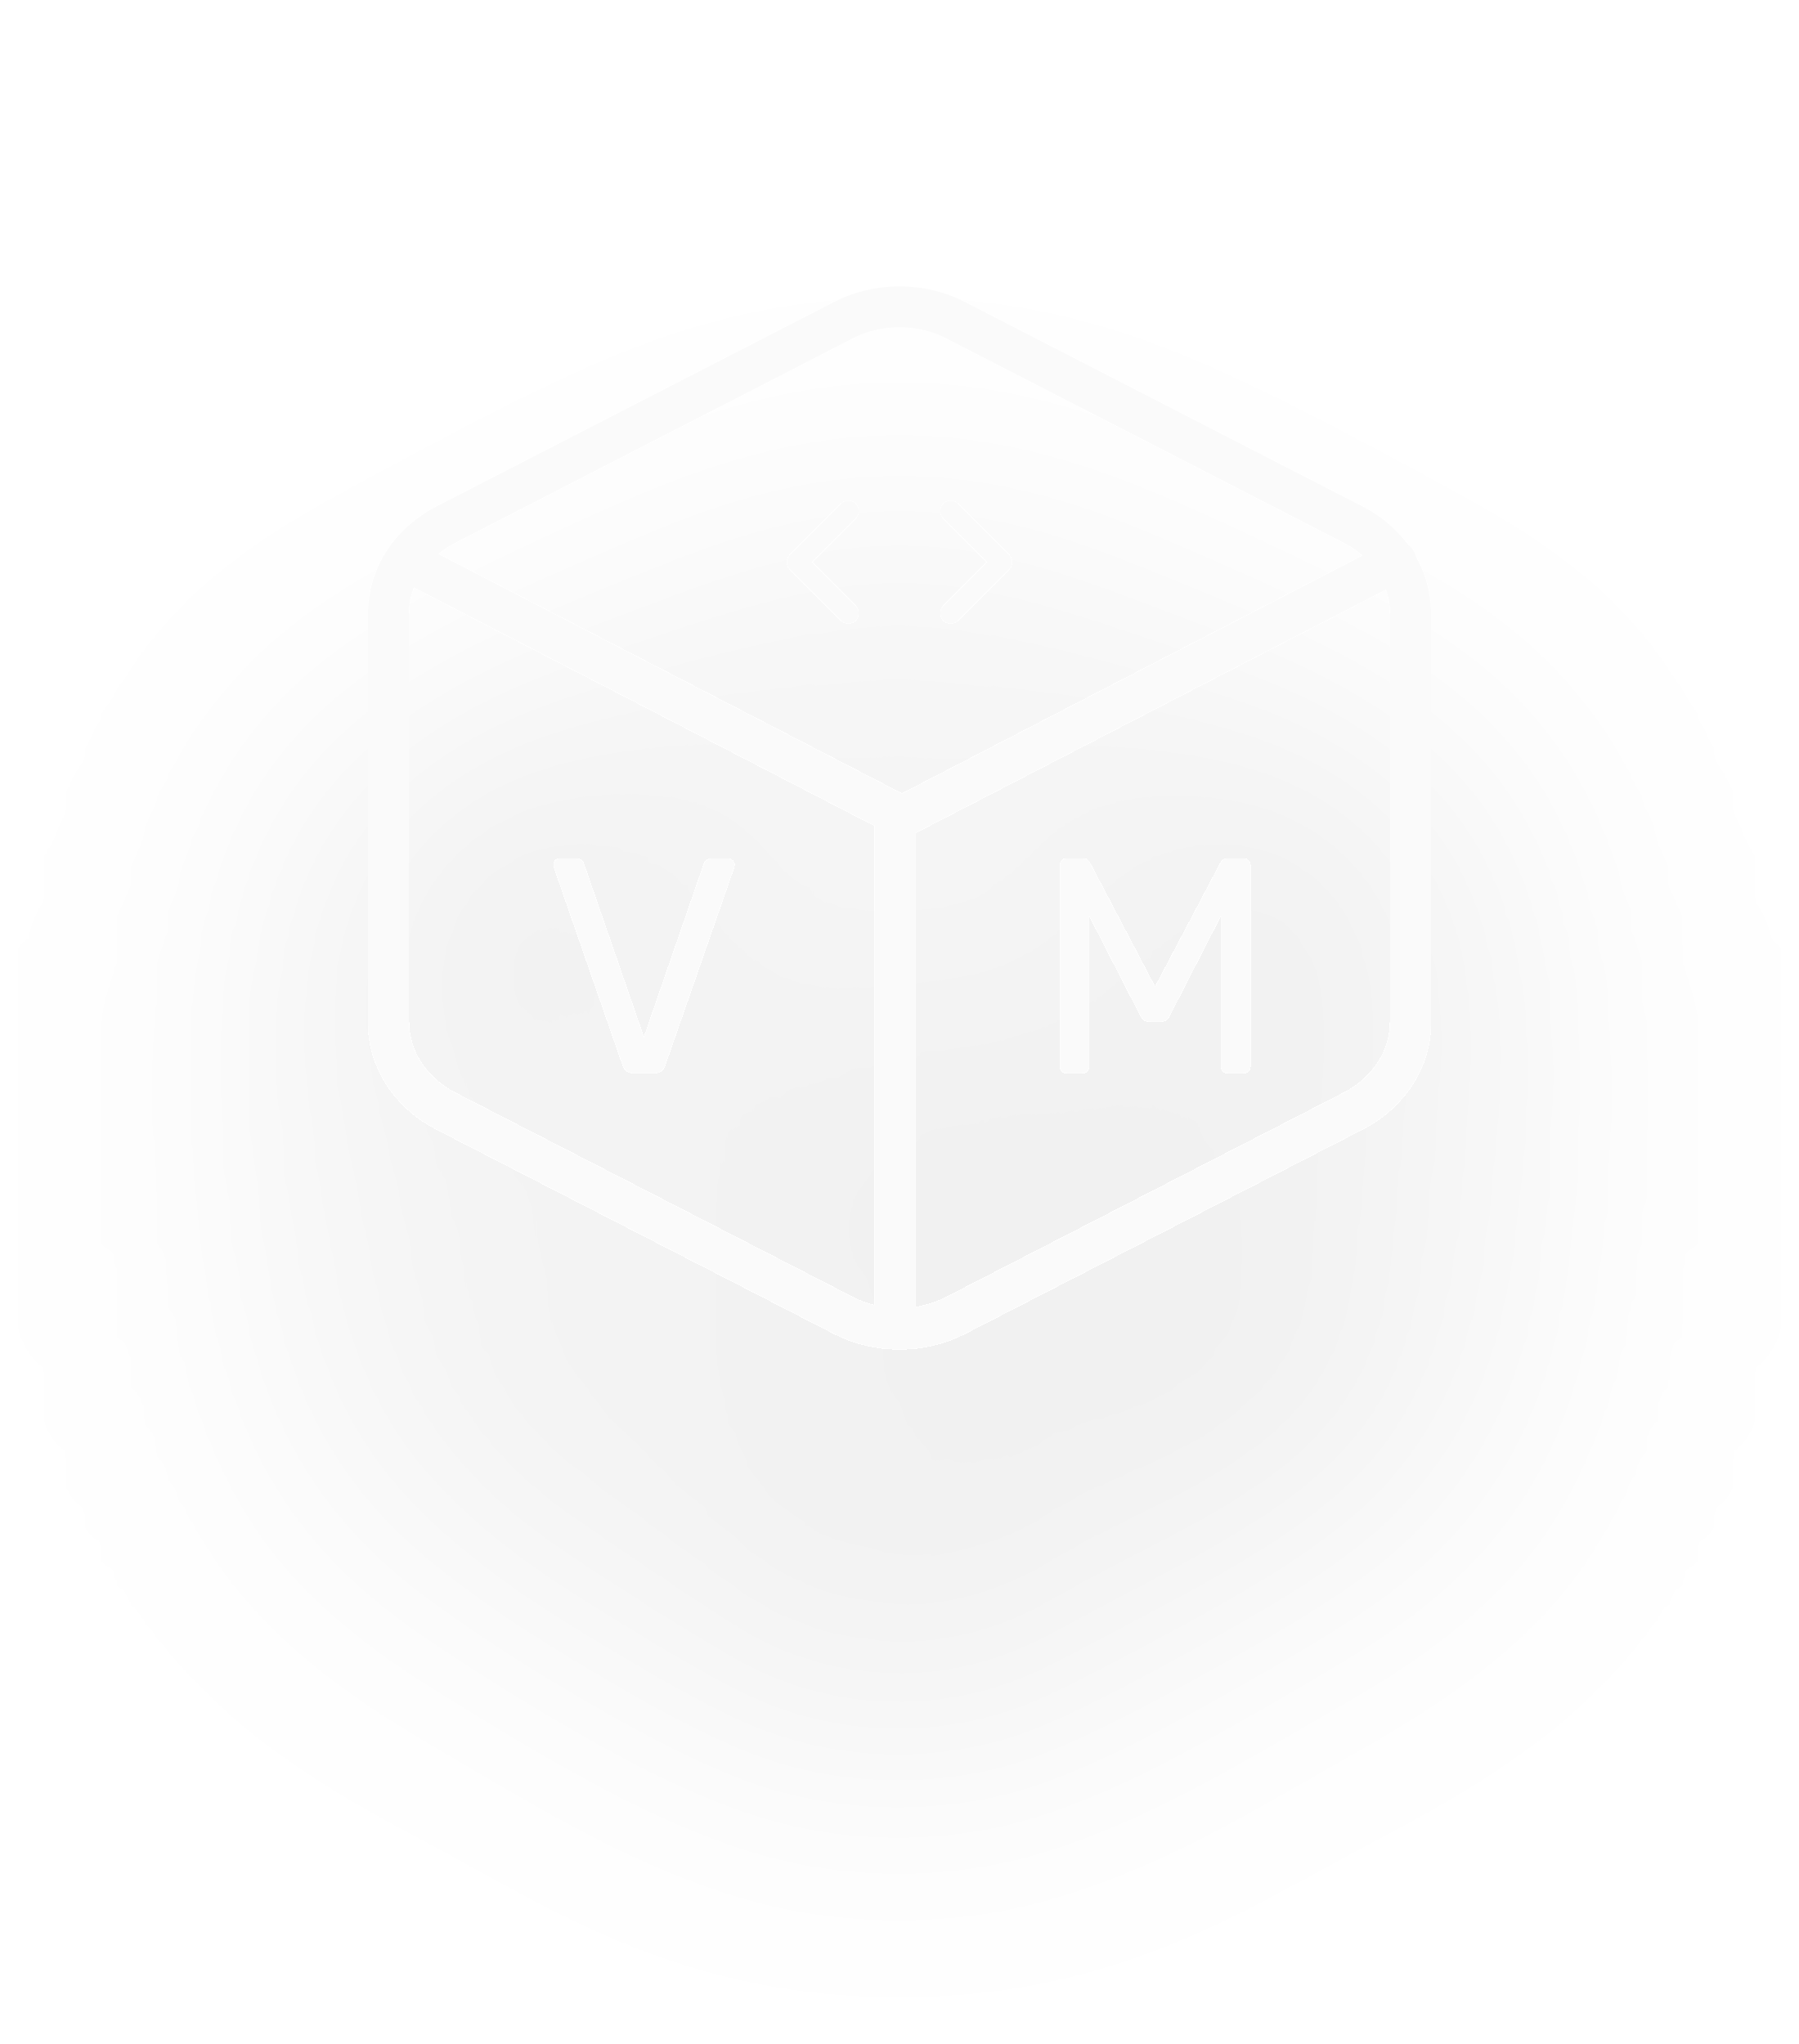
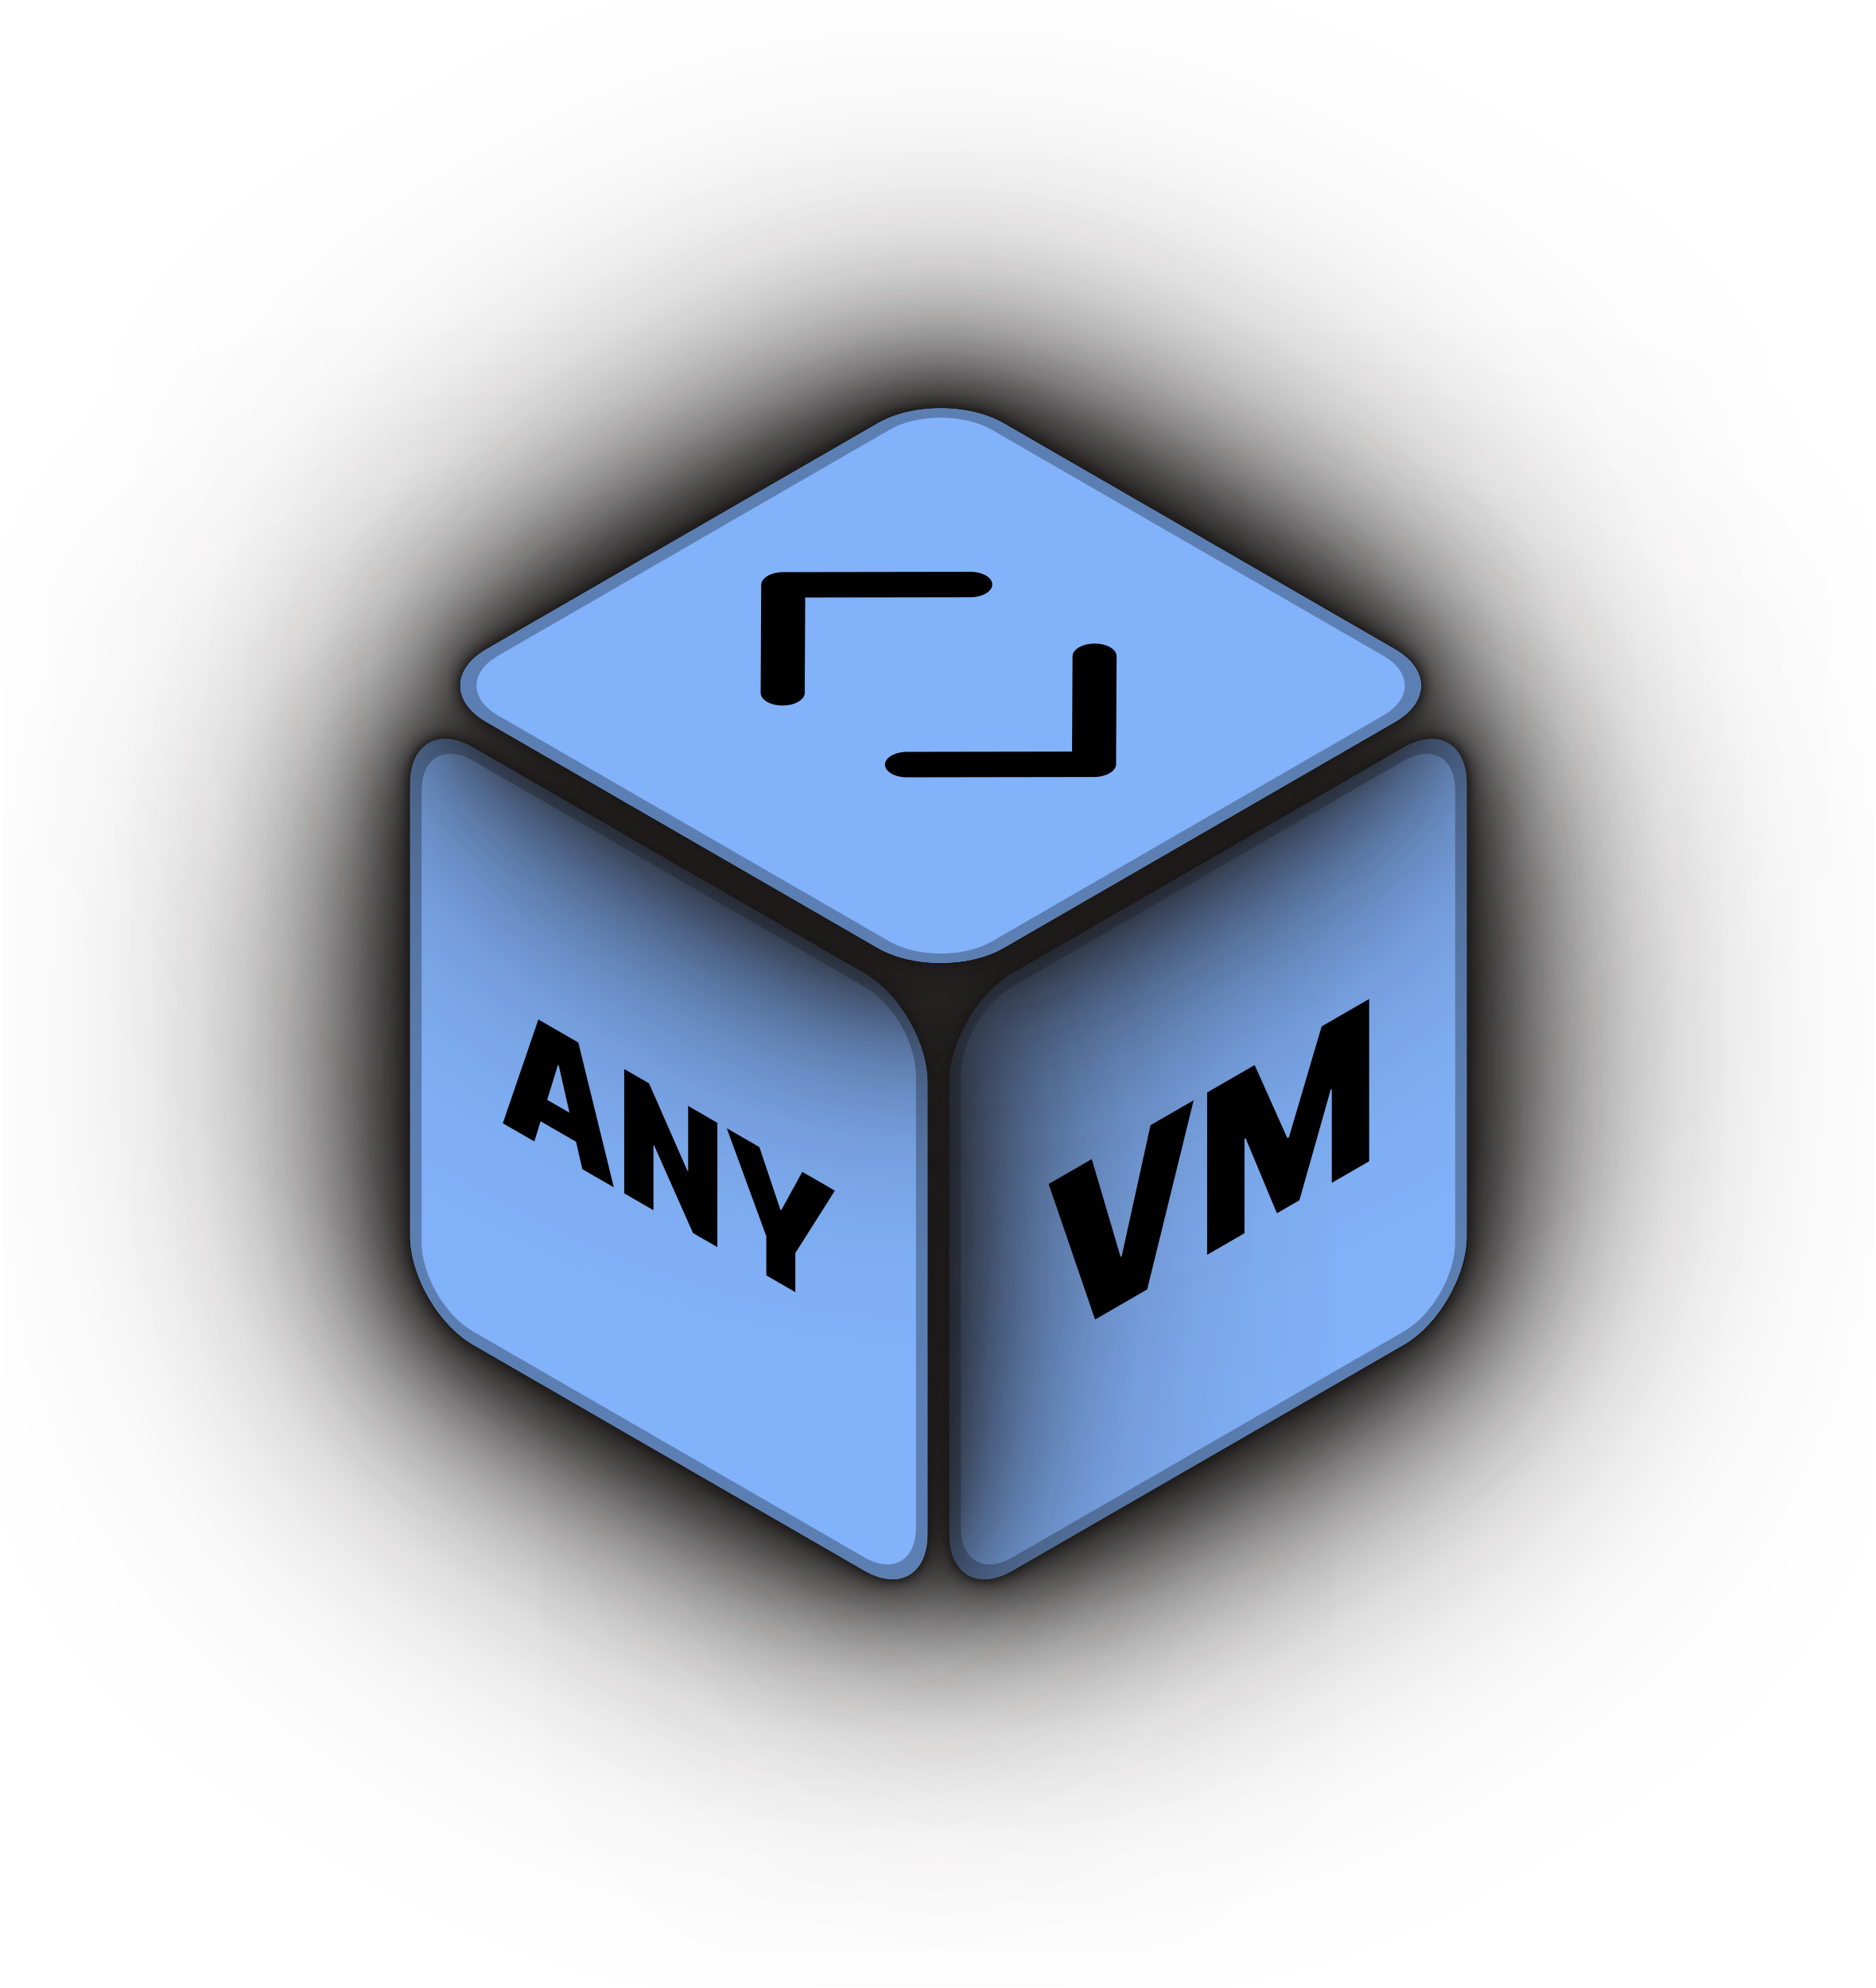
- <svg xmlns="http://www.w3.org/2000/svg" width="22" height="25" viewBox="0 0 22 25" fill="none">
-   <g filter="url(#filter0_d_9_3)">
-     <path d="M17.25 7.502C17.25 7.283 17.186 7.067 17.064 6.878C16.942 6.688 16.767 6.53 16.556 6.421L11.694 3.92C11.483 3.81 11.244 3.753 11 3.753C10.756 3.753 10.517 3.81 10.306 3.92L5.444 6.421C5.234 6.53 5.058 6.688 4.936 6.878C4.815 7.067 4.75 7.283 4.75 7.502V12.503C4.75 12.722 4.815 12.938 4.936 13.127C5.058 13.317 5.234 13.475 5.444 13.585L10.306 16.085C10.517 16.195 10.756 16.253 11 16.253C11.244 16.253 11.483 16.195 11.694 16.085L16.556 13.585C16.767 13.475 16.942 13.317 17.064 13.127C17.186 12.938 17.25 12.722 17.25 12.503V7.502Z" stroke="#FAFAFA" stroke-width="0.5" stroke-linecap="round" stroke-linejoin="round" />
-     <path d="M4.988 6.865L11.03 9.99L17.072 6.865" stroke="#FAFAFA" stroke-width="0.5" stroke-linecap="round" stroke-linejoin="round" />
-     <path d="M10.949 16.228V9.977" stroke="#FAFAFA" stroke-width="0.5" stroke-linecap="round" stroke-linejoin="round" />
-     <path d="M11.625 7.5L12.25 6.875L11.625 6.25" stroke="#FAFAFA" stroke-width="0.25" stroke-linecap="round" stroke-linejoin="round" />
-     <path d="M10.375 6.25L9.75 6.875L10.375 7.5" stroke="#FAFAFA" stroke-width="0.25" stroke-linecap="round" stroke-linejoin="round" />
-     <path d="M7.754 13.125C7.717 13.125 7.687 13.116 7.664 13.099C7.644 13.081 7.628 13.057 7.616 13.027L6.779 10.616C6.774 10.601 6.772 10.588 6.772 10.575C6.772 10.555 6.779 10.537 6.794 10.523C6.809 10.508 6.827 10.5 6.847 10.5H7.042C7.072 10.5 7.094 10.509 7.109 10.526C7.127 10.541 7.137 10.555 7.139 10.568L7.874 12.694L8.609 10.568C8.614 10.555 8.624 10.541 8.639 10.526C8.654 10.509 8.677 10.5 8.707 10.5H8.902C8.922 10.5 8.939 10.508 8.954 10.523C8.972 10.537 8.981 10.555 8.981 10.575C8.981 10.588 8.978 10.601 8.973 10.616L8.133 13.027C8.123 13.057 8.107 13.081 8.084 13.099C8.064 13.116 8.036 13.125 7.998 13.125H7.754Z" fill="#FAFAFA" />
-     <path d="M13.049 13.125C13.024 13.125 13.003 13.117 12.985 13.102C12.97 13.085 12.963 13.064 12.963 13.039V10.59C12.963 10.562 12.97 10.541 12.985 10.526C13.003 10.509 13.024 10.5 13.049 10.5H13.236C13.266 10.5 13.289 10.508 13.304 10.523C13.319 10.537 13.328 10.55 13.33 10.56L14.125 12.075L14.924 10.56C14.929 10.55 14.938 10.537 14.95 10.523C14.965 10.508 14.988 10.5 15.018 10.5H15.201C15.229 10.5 15.25 10.509 15.265 10.526C15.283 10.541 15.291 10.562 15.291 10.59V13.039C15.291 13.064 15.283 13.085 15.265 13.102C15.25 13.117 15.229 13.125 15.201 13.125H15.018C14.993 13.125 14.971 13.117 14.954 13.102C14.939 13.085 14.931 13.064 14.931 13.039V11.194L14.305 12.416C14.295 12.441 14.28 12.461 14.26 12.476C14.24 12.489 14.215 12.495 14.185 12.495H14.069C14.036 12.495 14.01 12.489 13.99 12.476C13.973 12.461 13.958 12.441 13.945 12.416L13.319 11.194V13.039C13.319 13.064 13.31 13.085 13.293 13.102C13.278 13.117 13.258 13.125 13.233 13.125H13.049Z" fill="#FAFAFA" />
+ <svg xmlns="http://www.w3.org/2000/svg" width="567" height="601" viewBox="0 0 567 601" fill="none">
+   <g filter="url(#filter0_dddddd_1_10)">
+     <rect width="180.544" height="180.544" rx="22" transform="matrix(0.866025 -0.5 0 1 287 305.272)" fill="#82B2FA" />
+     <rect x="1.732" y="1" width="176.544" height="176.544" rx="20" transform="matrix(0.866025 -0.5 0 1 287.232 306.138)" stroke="#5C7FB3" stroke-width="4" />
  </g>
+   <g filter="url(#filter1_dddddd_1_10)">
+     <rect width="180.544" height="180.544" rx="22" transform="matrix(0.866025 0.5 0 1 124 215)" fill="#82B2FA" />
+     <rect x="1.732" y="3" width="176.544" height="176.544" rx="20" transform="matrix(0.866025 0.5 0 1 124.232 214.134)" stroke="#5C7FB3" stroke-width="4" />
+   </g>
+   <g filter="url(#filter2_dddddd_1_10)">
+     <rect width="180.544" height="180.544" rx="22" transform="matrix(0.866025 0.5 -0.866025 0.5 284.356 117)" fill="#82B2FA" />
+     <rect y="2" width="176.544" height="176.544" rx="20" transform="matrix(0.866025 0.5 -0.866025 0.5 286.088 118)" stroke="#5C7FB3" stroke-width="4" />
+   </g>
+   <path d="M330.031 350.413L338.745 379.979L339.077 379.787L347.792 340.158L360.823 332.635L346.796 389.802L331.027 398.907L317 357.936L330.031 350.413Z" fill="black" />
+   <path d="M364.916 330.272L379.274 321.982L389.151 344.073L389.649 343.785L399.526 310.29L413.885 302V351.069L402.597 357.586V329.218L402.265 329.41L392.803 362.857L385.997 366.786L376.535 344.073L376.203 344.264V372.824L364.916 379.341V330.272Z" fill="black" />
+   <path d="M161.535 345.086L152 339.581L162.743 308.202L174.821 315.175L185.563 358.959L176.028 353.454L168.909 322.112L168.655 321.965L161.535 345.086ZM159.755 329.232L177.681 339.581V347.215L159.755 336.865V329.232Z" fill="black" />
+   <path d="M216.858 339.446V377.027L209.485 372.77L197.725 346.236L197.534 346.125V365.87L188.698 360.769V323.188L196.199 327.518L207.768 353.869L208.023 354.016V334.345L216.858 339.446Z" fill="black" />
+   <path d="M219.703 341.088L229.556 346.777L235.913 365.714L236.167 365.861L242.524 354.264L252.376 359.952L240.426 378.816V390.634L231.654 385.569V373.752L219.703 341.088Z" fill="black" />
+   <path fill-rule="evenodd" clip-rule="evenodd" d="M299.963 176.702C299.952 178.826 296.961 180.553 293.281 180.559L243.412 180.641L243.27 209.433C243.259 211.558 240.268 213.285 236.588 213.291C232.909 213.297 229.935 211.58 229.945 209.455L230.106 176.817C230.117 174.692 233.108 172.965 236.787 172.959L293.319 172.866C296.999 172.86 299.973 174.577 299.963 176.702ZM330.9 194.563C334.579 194.557 337.554 196.274 337.543 198.399L337.382 231.038C337.372 233.162 334.38 234.889 330.701 234.895L274.169 234.988C270.489 234.994 267.515 233.277 267.526 231.152C267.536 229.028 270.527 227.301 274.207 227.295L324.076 227.213L324.219 198.421C324.229 196.296 327.22 194.569 330.9 194.563Z" fill="black" />
  <defs>
-     <filter id="filter0_d_9_3" x="-3" y="0" width="28" height="28" filterUnits="userSpaceOnUse" color-interpolation-filters="sRGB">
+     <filter id="filter0_dddddd_1_10" x="163.768" y="100.166" width="402.82" height="500.485" filterUnits="userSpaceOnUse" color-interpolation-filters="sRGB">
      <feFlood flood-opacity="0" result="BackgroundImageFix" />
      <feColorMatrix in="SourceAlpha" type="matrix" values="0 0 0 0 0 0 0 0 0 0 0 0 0 0 0 0 0 0 127 0" result="hardAlpha" />
-       <feOffset dy="4" />
-       <feGaussianBlur stdDeviation="2" />
-       <feComposite in2="hardAlpha" operator="out" />
-       <feColorMatrix type="matrix" values="0 0 0 0 0 0 0 0 0 0 0 0 0 0 0 0 0 0 0.25 0" />
-       <feBlend mode="normal" in2="BackgroundImageFix" result="effect1_dropShadow_9_3" />
-       <feBlend mode="normal" in="SourceGraphic" in2="effect1_dropShadow_9_3" result="shape" />
+       <feOffset />
+       <feGaussianBlur stdDeviation="1.467" />
+       <feColorMatrix type="matrix" values="0 0 0 0 0.102 0 0 0 0 0.09 0 0 0 0 0.09 0 0 0 1 0" />
+       <feBlend mode="normal" in2="BackgroundImageFix" result="effect1_dropShadow_1_10" />
+       <feColorMatrix in="SourceAlpha" type="matrix" values="0 0 0 0 0 0 0 0 0 0 0 0 0 0 0 0 0 0 127 0" result="hardAlpha" />
+       <feOffset />
+       <feGaussianBlur stdDeviation="2.934" />
+       <feColorMatrix type="matrix" values="0 0 0 0 0.102 0 0 0 0 0.09 0 0 0 0 0.09 0 0 0 1 0" />
+       <feBlend mode="normal" in2="effect1_dropShadow_1_10" result="effect2_dropShadow_1_10" />
+       <feColorMatrix in="SourceAlpha" type="matrix" values="0 0 0 0 0 0 0 0 0 0 0 0 0 0 0 0 0 0 127 0" result="hardAlpha" />
+       <feOffset />
+       <feGaussianBlur stdDeviation="10.269" />
+       <feColorMatrix type="matrix" values="0 0 0 0 0.102 0 0 0 0 0.09 0 0 0 0 0.09 0 0 0 1 0" />
+       <feBlend mode="normal" in2="effect2_dropShadow_1_10" result="effect3_dropShadow_1_10" />
+       <feColorMatrix in="SourceAlpha" type="matrix" values="0 0 0 0 0 0 0 0 0 0 0 0 0 0 0 0 0 0 127 0" result="hardAlpha" />
+       <feOffset />
+       <feGaussianBlur stdDeviation="20.539" />
+       <feColorMatrix type="matrix" values="0 0 0 0 0.102 0 0 0 0 0.09 0 0 0 0 0.09 0 0 0 1 0" />
+       <feBlend mode="normal" in2="effect3_dropShadow_1_10" result="effect4_dropShadow_1_10" />
+       <feColorMatrix in="SourceAlpha" type="matrix" values="0 0 0 0 0 0 0 0 0 0 0 0 0 0 0 0 0 0 127 0" result="hardAlpha" />
+       <feOffset />
+       <feGaussianBlur stdDeviation="35.209" />
+       <feColorMatrix type="matrix" values="0 0 0 0 0.102 0 0 0 0 0.09 0 0 0 0 0.09 0 0 0 1 0" />
+       <feBlend mode="normal" in2="effect4_dropShadow_1_10" result="effect5_dropShadow_1_10" />
+       <feColorMatrix in="SourceAlpha" type="matrix" values="0 0 0 0 0 0 0 0 0 0 0 0 0 0 0 0 0 0 127 0" result="hardAlpha" />
+       <feOffset />
+       <feGaussianBlur stdDeviation="61.616" />
+       <feColorMatrix type="matrix" values="0 0 0 0 0.102 0 0 0 0 0.09 0 0 0 0 0.09 0 0 0 1 0" />
+       <feBlend mode="normal" in2="effect5_dropShadow_1_10" result="effect6_dropShadow_1_10" />
+       <feBlend mode="normal" in="SourceGraphic" in2="effect6_dropShadow_1_10" result="shape" />
+     </filter>
+     <filter id="filter1_dddddd_1_10" x="0.768" y="100.166" width="402.82" height="500.485" filterUnits="userSpaceOnUse" color-interpolation-filters="sRGB">
+       <feFlood flood-opacity="0" result="BackgroundImageFix" />
+       <feColorMatrix in="SourceAlpha" type="matrix" values="0 0 0 0 0 0 0 0 0 0 0 0 0 0 0 0 0 0 127 0" result="hardAlpha" />
+       <feOffset />
+       <feGaussianBlur stdDeviation="1.467" />
+       <feColorMatrix type="matrix" values="0 0 0 0 0.102 0 0 0 0 0.09 0 0 0 0 0.09 0 0 0 1 0" />
+       <feBlend mode="normal" in2="BackgroundImageFix" result="effect1_dropShadow_1_10" />
+       <feColorMatrix in="SourceAlpha" type="matrix" values="0 0 0 0 0 0 0 0 0 0 0 0 0 0 0 0 0 0 127 0" result="hardAlpha" />
+       <feOffset />
+       <feGaussianBlur stdDeviation="2.934" />
+       <feColorMatrix type="matrix" values="0 0 0 0 0.102 0 0 0 0 0.09 0 0 0 0 0.09 0 0 0 1 0" />
+       <feBlend mode="normal" in2="effect1_dropShadow_1_10" result="effect2_dropShadow_1_10" />
+       <feColorMatrix in="SourceAlpha" type="matrix" values="0 0 0 0 0 0 0 0 0 0 0 0 0 0 0 0 0 0 127 0" result="hardAlpha" />
+       <feOffset />
+       <feGaussianBlur stdDeviation="10.269" />
+       <feColorMatrix type="matrix" values="0 0 0 0 0.102 0 0 0 0 0.09 0 0 0 0 0.09 0 0 0 1 0" />
+       <feBlend mode="normal" in2="effect2_dropShadow_1_10" result="effect3_dropShadow_1_10" />
+       <feColorMatrix in="SourceAlpha" type="matrix" values="0 0 0 0 0 0 0 0 0 0 0 0 0 0 0 0 0 0 127 0" result="hardAlpha" />
+       <feOffset />
+       <feGaussianBlur stdDeviation="20.539" />
+       <feColorMatrix type="matrix" values="0 0 0 0 0.102 0 0 0 0 0.09 0 0 0 0 0.09 0 0 0 1 0" />
+       <feBlend mode="normal" in2="effect3_dropShadow_1_10" result="effect4_dropShadow_1_10" />
+       <feColorMatrix in="SourceAlpha" type="matrix" values="0 0 0 0 0 0 0 0 0 0 0 0 0 0 0 0 0 0 127 0" result="hardAlpha" />
+       <feOffset />
+       <feGaussianBlur stdDeviation="35.209" />
+       <feColorMatrix type="matrix" values="0 0 0 0 0.102 0 0 0 0 0.09 0 0 0 0 0.09 0 0 0 1 0" />
+       <feBlend mode="normal" in2="effect4_dropShadow_1_10" result="effect5_dropShadow_1_10" />
+       <feColorMatrix in="SourceAlpha" type="matrix" values="0 0 0 0 0 0 0 0 0 0 0 0 0 0 0 0 0 0 127 0" result="hardAlpha" />
+       <feOffset />
+       <feGaussianBlur stdDeviation="61.616" />
+       <feColorMatrix type="matrix" values="0 0 0 0 0.102 0 0 0 0 0.09 0 0 0 0 0.09 0 0 0 1 0" />
+       <feBlend mode="normal" in2="effect5_dropShadow_1_10" result="effect6_dropShadow_1_10" />
+       <feBlend mode="normal" in="SourceGraphic" in2="effect6_dropShadow_1_10" result="shape" />
+     </filter>
+     <filter id="filter2_dddddd_1_10" x="15.929" y="0.212" width="536.854" height="414.121" filterUnits="userSpaceOnUse" color-interpolation-filters="sRGB">
+       <feFlood flood-opacity="0" result="BackgroundImageFix" />
+       <feColorMatrix in="SourceAlpha" type="matrix" values="0 0 0 0 0 0 0 0 0 0 0 0 0 0 0 0 0 0 127 0" result="hardAlpha" />
+       <feOffset />
+       <feGaussianBlur stdDeviation="1.467" />
+       <feColorMatrix type="matrix" values="0 0 0 0 0.102 0 0 0 0 0.09 0 0 0 0 0.09 0 0 0 1 0" />
+       <feBlend mode="normal" in2="BackgroundImageFix" result="effect1_dropShadow_1_10" />
+       <feColorMatrix in="SourceAlpha" type="matrix" values="0 0 0 0 0 0 0 0 0 0 0 0 0 0 0 0 0 0 127 0" result="hardAlpha" />
+       <feOffset />
+       <feGaussianBlur stdDeviation="2.934" />
+       <feColorMatrix type="matrix" values="0 0 0 0 0.102 0 0 0 0 0.09 0 0 0 0 0.09 0 0 0 1 0" />
+       <feBlend mode="normal" in2="effect1_dropShadow_1_10" result="effect2_dropShadow_1_10" />
+       <feColorMatrix in="SourceAlpha" type="matrix" values="0 0 0 0 0 0 0 0 0 0 0 0 0 0 0 0 0 0 127 0" result="hardAlpha" />
+       <feOffset />
+       <feGaussianBlur stdDeviation="10.269" />
+       <feColorMatrix type="matrix" values="0 0 0 0 0.102 0 0 0 0 0.09 0 0 0 0 0.09 0 0 0 1 0" />
+       <feBlend mode="normal" in2="effect2_dropShadow_1_10" result="effect3_dropShadow_1_10" />
+       <feColorMatrix in="SourceAlpha" type="matrix" values="0 0 0 0 0 0 0 0 0 0 0 0 0 0 0 0 0 0 127 0" result="hardAlpha" />
+       <feOffset />
+       <feGaussianBlur stdDeviation="20.539" />
+       <feColorMatrix type="matrix" values="0 0 0 0 0.102 0 0 0 0 0.09 0 0 0 0 0.09 0 0 0 1 0" />
+       <feBlend mode="normal" in2="effect3_dropShadow_1_10" result="effect4_dropShadow_1_10" />
+       <feColorMatrix in="SourceAlpha" type="matrix" values="0 0 0 0 0 0 0 0 0 0 0 0 0 0 0 0 0 0 127 0" result="hardAlpha" />
+       <feOffset />
+       <feGaussianBlur stdDeviation="35.209" />
+       <feColorMatrix type="matrix" values="0 0 0 0 0.102 0 0 0 0 0.09 0 0 0 0 0.09 0 0 0 1 0" />
+       <feBlend mode="normal" in2="effect4_dropShadow_1_10" result="effect5_dropShadow_1_10" />
+       <feColorMatrix in="SourceAlpha" type="matrix" values="0 0 0 0 0 0 0 0 0 0 0 0 0 0 0 0 0 0 127 0" result="hardAlpha" />
+       <feOffset />
+       <feGaussianBlur stdDeviation="61.616" />
+       <feColorMatrix type="matrix" values="0 0 0 0 0.102 0 0 0 0 0.09 0 0 0 0 0.09 0 0 0 1 0" />
+       <feBlend mode="normal" in2="effect5_dropShadow_1_10" result="effect6_dropShadow_1_10" />
+       <feBlend mode="normal" in="SourceGraphic" in2="effect6_dropShadow_1_10" result="shape" />
    </filter>
  </defs>
</svg>
